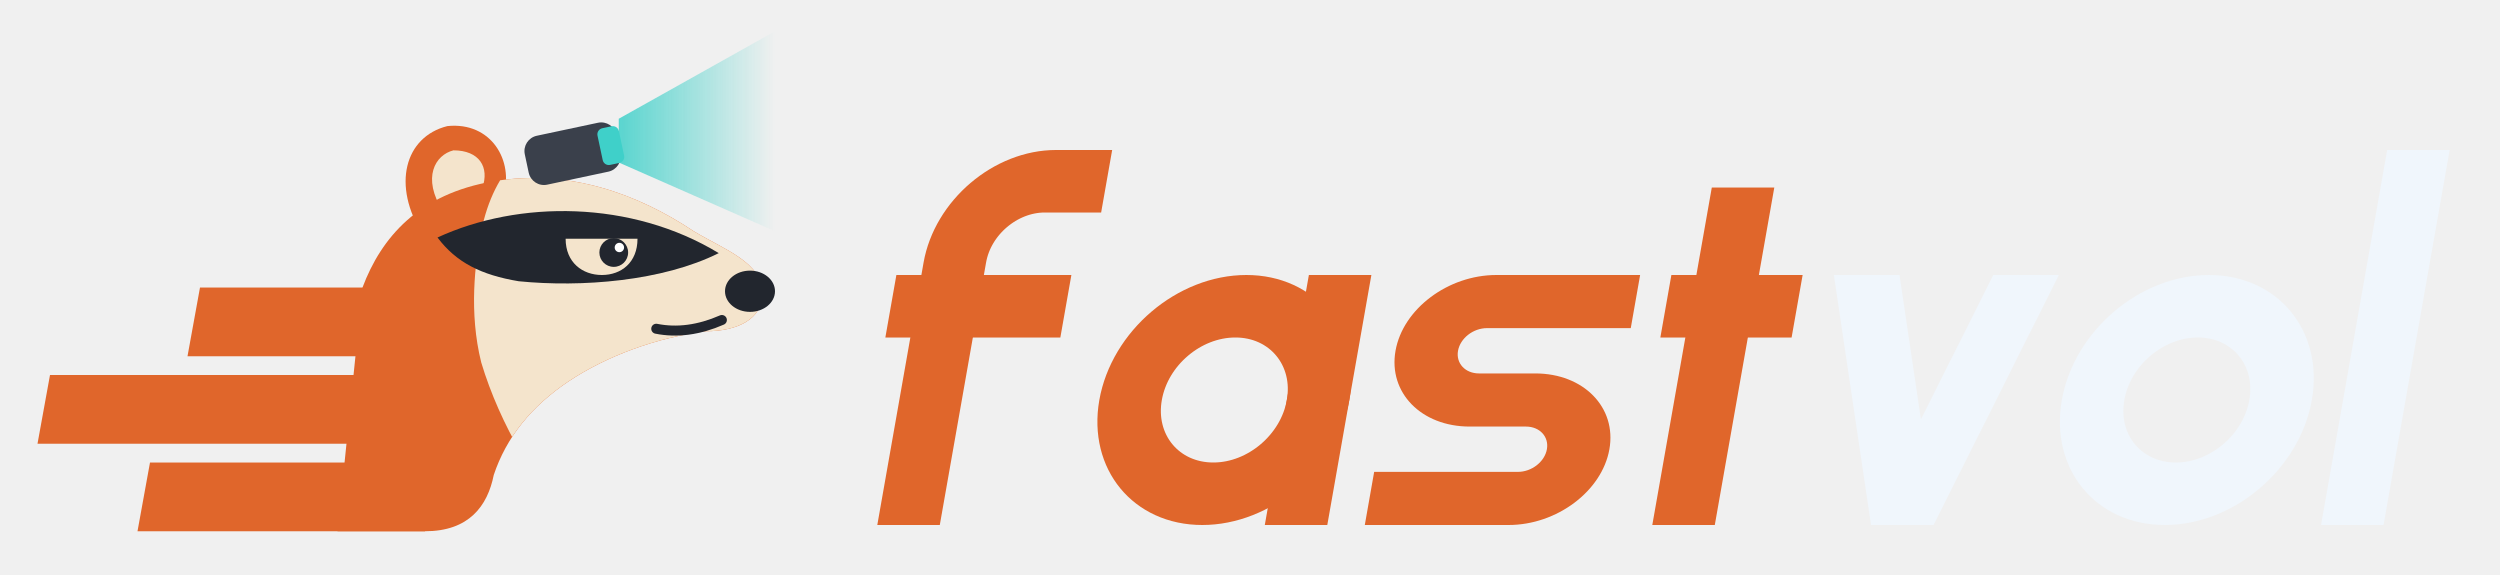
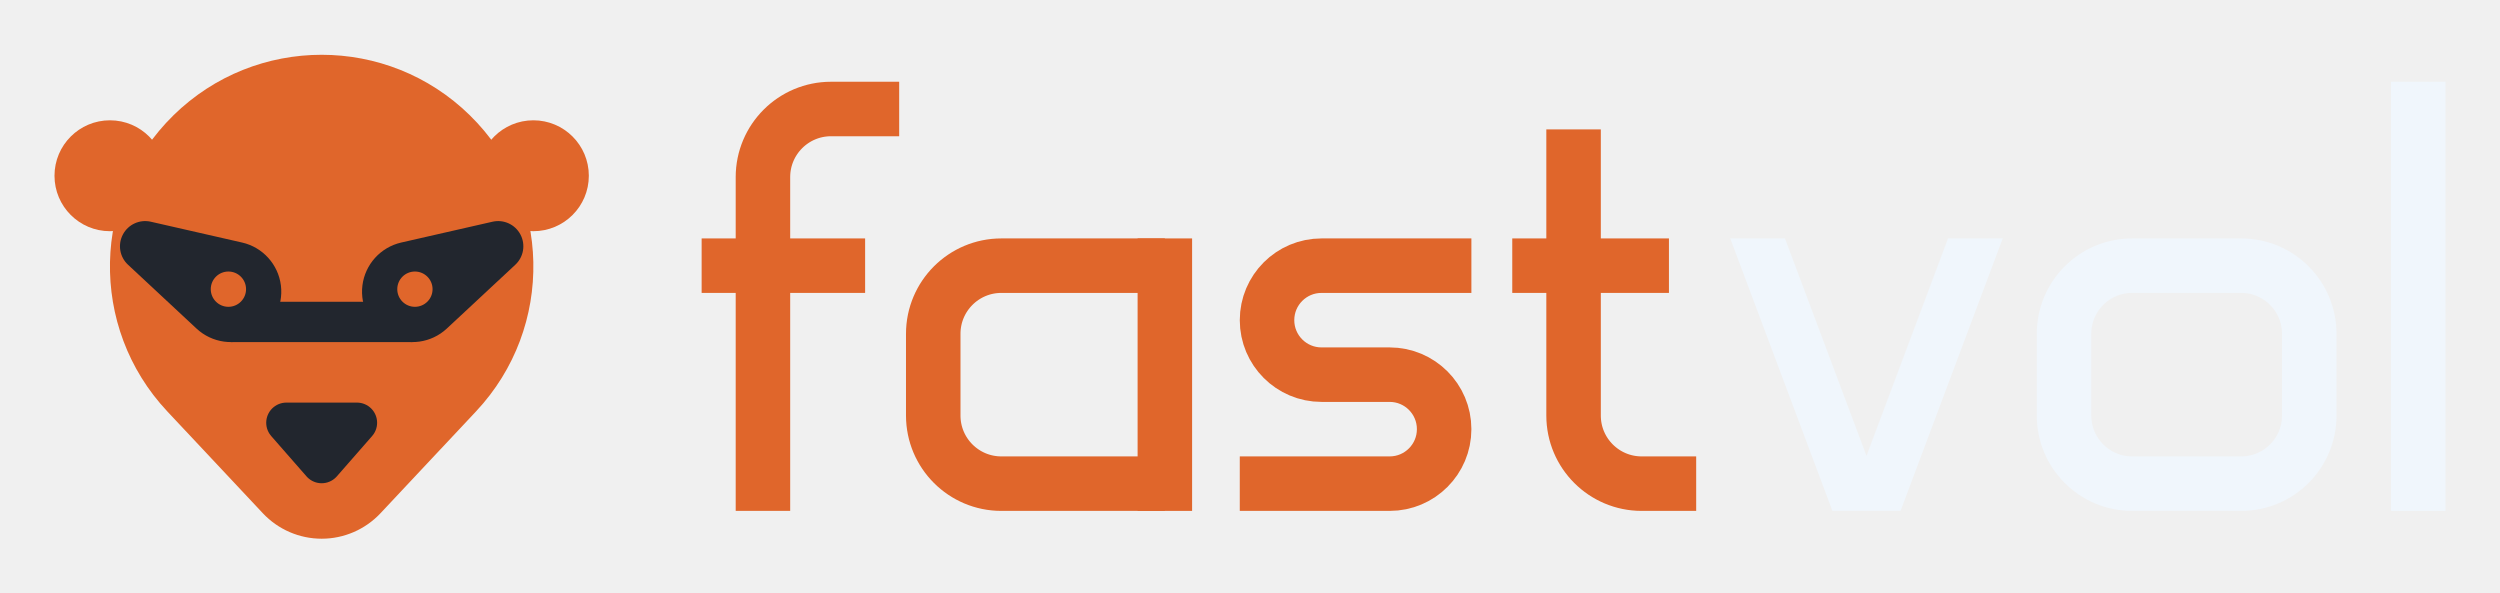
- <svg xmlns="http://www.w3.org/2000/svg" viewBox="4 16 400 92" role="img" aria-label="fastvol">
-   <g id="mascot">
-     <defs>
-       <linearGradient id="fv-beam" x1="0" y1="0" x2="1" y2="0">
-         <stop offset="0" stop-color="#3fd0c9" stop-opacity=".85" />
-         <stop offset="1" stop-color="#3fd0c9" stop-opacity="0" />
-       </linearGradient>
-       <path id="fv-head" d="M62 62C65 54 71 47 83 45C95 43 106 47 115 53C120 56 126 58 126 63C126 67 122 69 117 69C109 70 101 73 95 77C89 81 85 86 83 92C82 97 79 101 72 101H58Z" />
-       <clipPath id="fv-head-clip">
-         <use href="#fv-head" />
-       </clipPath>
-     </defs>
-     <path fill="url(#fv-beam)" d="M103 35L128 21V53L103 42Z" />
+ <svg xmlns="http://www.w3.org/2000/svg" viewBox="-8 25 367 87" role="img" aria-label="fastvol">
+   <g id="mascot" transform="translate(-8.14 21.2) scale(.74)">
    <g fill="#e0662b">
-       <path d="M36 62H72V73H34Z" />
-       <path d="M12 76H72V87H10Z" />
-       <path d="M28 90H72V101H26Z" />
+       <path d="M94.63 86.74L75.67 106.95A16 16 0 0 1 52.33 106.95L33.37 86.74A42 42 0 1 1 94.63 86.74Z" />
+       <circle cx="22" cy="40" r="11" />
+       <circle cx="106" cy="40" r="11" />
    </g>
-     <g transform="rotate(-14 78 50)">
-       <path fill="#e0662b" d="M71 52C68 43 72 36 79 36C86 37 88 44 85 49Z" />
-       <path fill="#f4e4cc" d="M75 49C73 43 76 40 79 40C83 41 84 44 82 47Z" />
+     <g fill="#22262e">
+       <path d="M39.18 70.32L25.59 57.66A5 5 0 0 1 30.11 49.12L48.22 53.25A10 10 0 1 1 39.18 70.32Z" />
+       <path d="M79.78 53.25L97.89 49.12A5 5 0 0 1 102.41 57.66L88.82 70.32A10 10 0 1 1 79.78 53.25Z" />
+       <path d="M46 65H82V73H46Z" />
+       <path stroke="#22262e" stroke-width="8" stroke-linejoin="round" d="M57 89H71L64 97Z" />
    </g>
-     <use href="#fv-head" fill="#e0662b" />
-     <g clip-path="url(#fv-head-clip)">
-       <path fill="#f4e4cc" d="M87 41C98 42 110 48 130 56V100H96C90 94 84 84 81 74C79 66 80 58 81 53C82 48 84 44 87 41Z" />
-       <path fill="#22262e" d="M74 54C87 48 105 48 119 56.5C110 61 97 62 87 61C81 60 77 58 74 54Z" />
-     </g>
-     <path fill="#f4e4cc" d="M94.5 54.2H106C106 58 103.4 60 100.3 60C97.2 60 94.5 58 94.5 54.2Z" />
-     <circle cx="102.2" cy="56.4" r="2.3" fill="#22262e" />
-     <circle cx="103.1" cy="55.6" r=".75" fill="#fff" />
-     <path fill="none" stroke="#22262e" stroke-width="1.6" stroke-linecap="round" d="M119.5 67.2Q114 69.6 109 68.6" />
-     <ellipse cx="124" cy="62.6" rx="4" ry="3.3" fill="#22262e" />
-     <g transform="rotate(-12 96 40)">
-       <rect x="88" y="36.5" width="15" height="8" rx="2.5" fill="#3a404b" />
-       <rect x="100" y="37.5" width="3.5" height="6" rx="1" fill="#3fd0c9" />
+     <g fill="#e0662b">
+       <circle cx="45.5" cy="62.5" r="3.5" />
+       <circle cx="82.5" cy="62.5" r="3.5" />
    </g>
  </g>
-   <g id="wordmark" transform="translate(144 0)">
-     <g transform="translate(18 0) skewX(-10)">
-       <g id="fast" fill="none" stroke="#e0662b" stroke-width="10">
-         <path d="M5 100V58A13 13 0 0 1 18 45H27" />
-         <path d="M-4 65H24" />
-         <circle cx="52" cy="80" r="15" />
-         <path d="M67 60V100" />
-         <path fill="#e0662b" stroke="none" d="M115 60H92A14 12.125 0 0 0 92 84.25H101A4 3.625 0 0 1 101 91.5H78V100H101A14 12.125 0 0 0 101 75.75H92A4 3.625 0 0 1 92 68.5H115Z" />
-         <path d="M129 46V100" />
-         <path d="M120 65H141" />
-       </g>
-       <g id="vol" fill="none" stroke="#f0f6fc" stroke-width="10">
-         <path fill="#f0f6fc" stroke="none" d="M146 60H156.5L164 83.1L171.5 60H182L169 100H159Z" />
-         <circle cx="206" cy="80" r="15" />
-         <path d="M236 40V100" />
-       </g>
+   <g id="wordmark" transform="translate(100 0)">
+     <g id="fast" fill="none" stroke="#e0662b" stroke-width="8">
+       <path d="M4 100V51A10 10 0 0 1 14 41H24" />
+       <path d="M-5 64H19" />
+       <path d="M63 64H39A10 10 0 0 0 29 74V86A10 10 0 0 0 39 96H63" />
+       <path d="M63 60V100" />
+       <path d="M108 64H86A8 8 0 0 0 78 72A8 8 0 0 0 86 80H96A8 8 0 0 1 104 88A8 8 0 0 1 96 96H74" />
+       <path d="M123 44V86A10 10 0 0 0 133 96H141" />
+       <path d="M114 64H137" />
+     </g>
+     <g id="vol" fill="none" stroke="#f0f6fc" stroke-width="8">
+       <path fill="#f0f6fc" stroke="none" d="M146 60H154.03L166 91.92L177.97 60H186L171 100H161Z" />
+       <path d="M205 64H221A10 10 0 0 1 231 74V86A10 10 0 0 1 221 96H205A10 10 0 0 1 195 86V74A10 10 0 0 1 205 64Z" />
+       <path d="M247 37V100" />
    </g>
  </g>
</svg>
